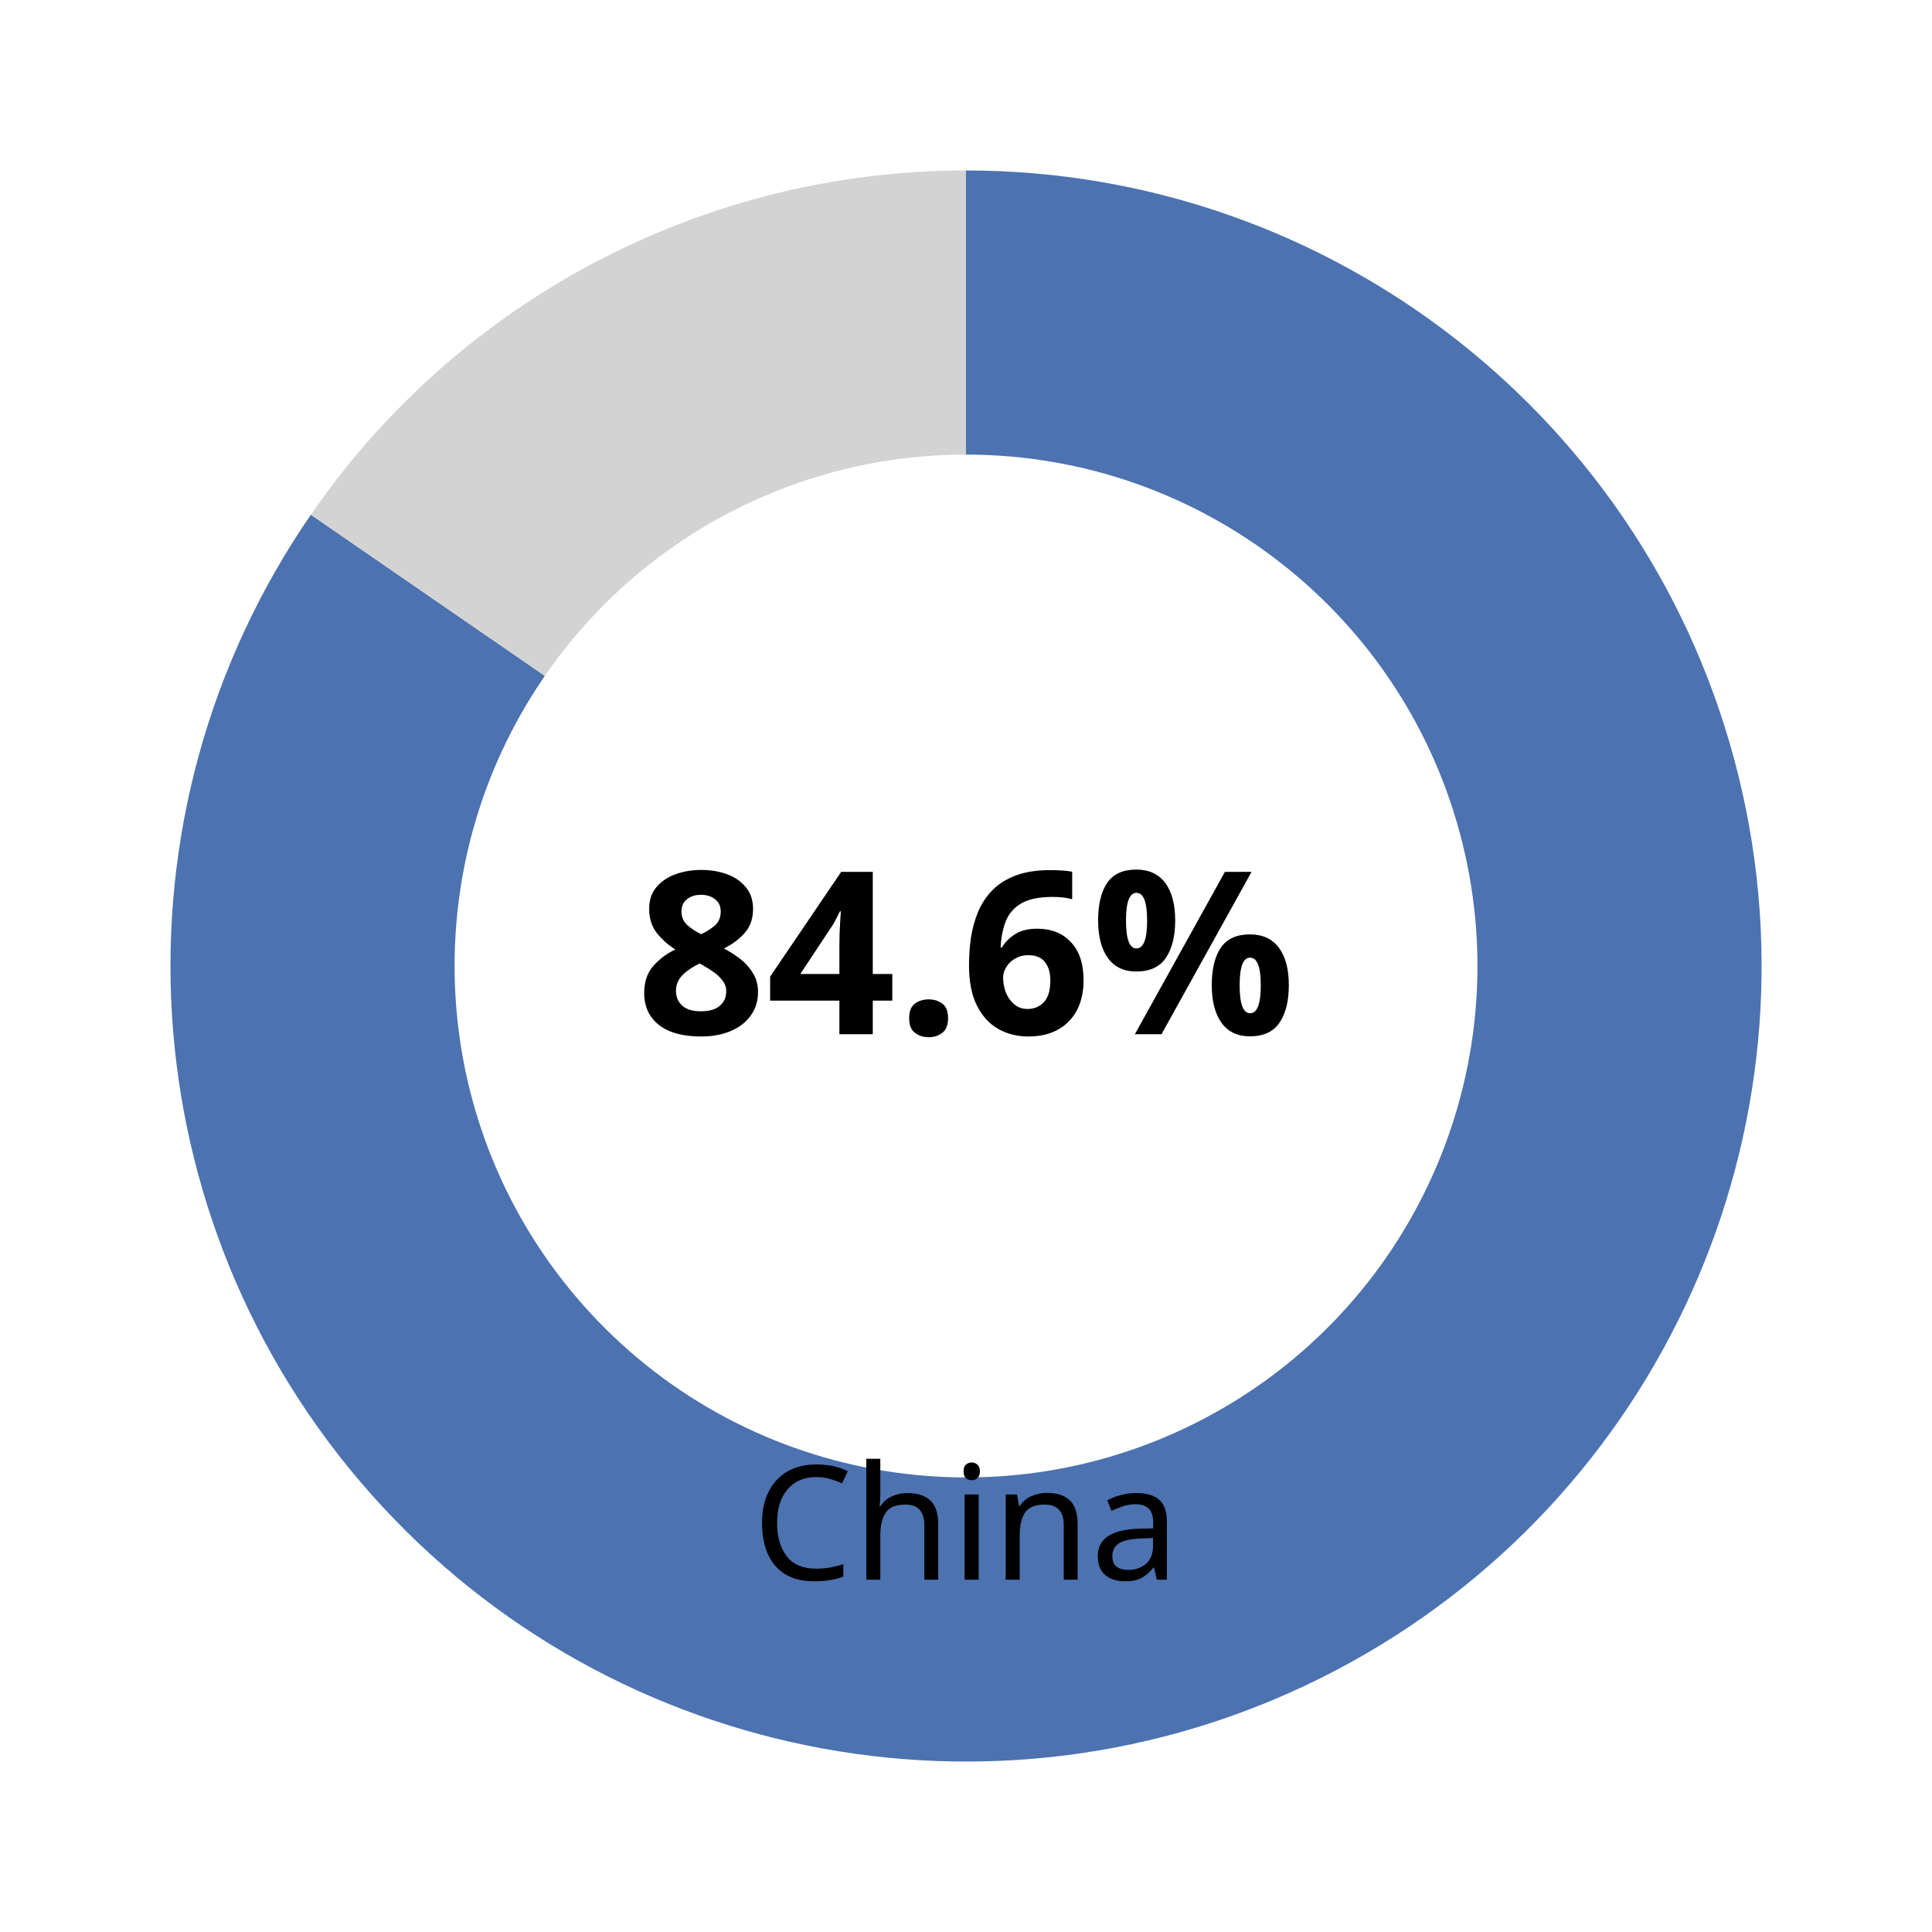
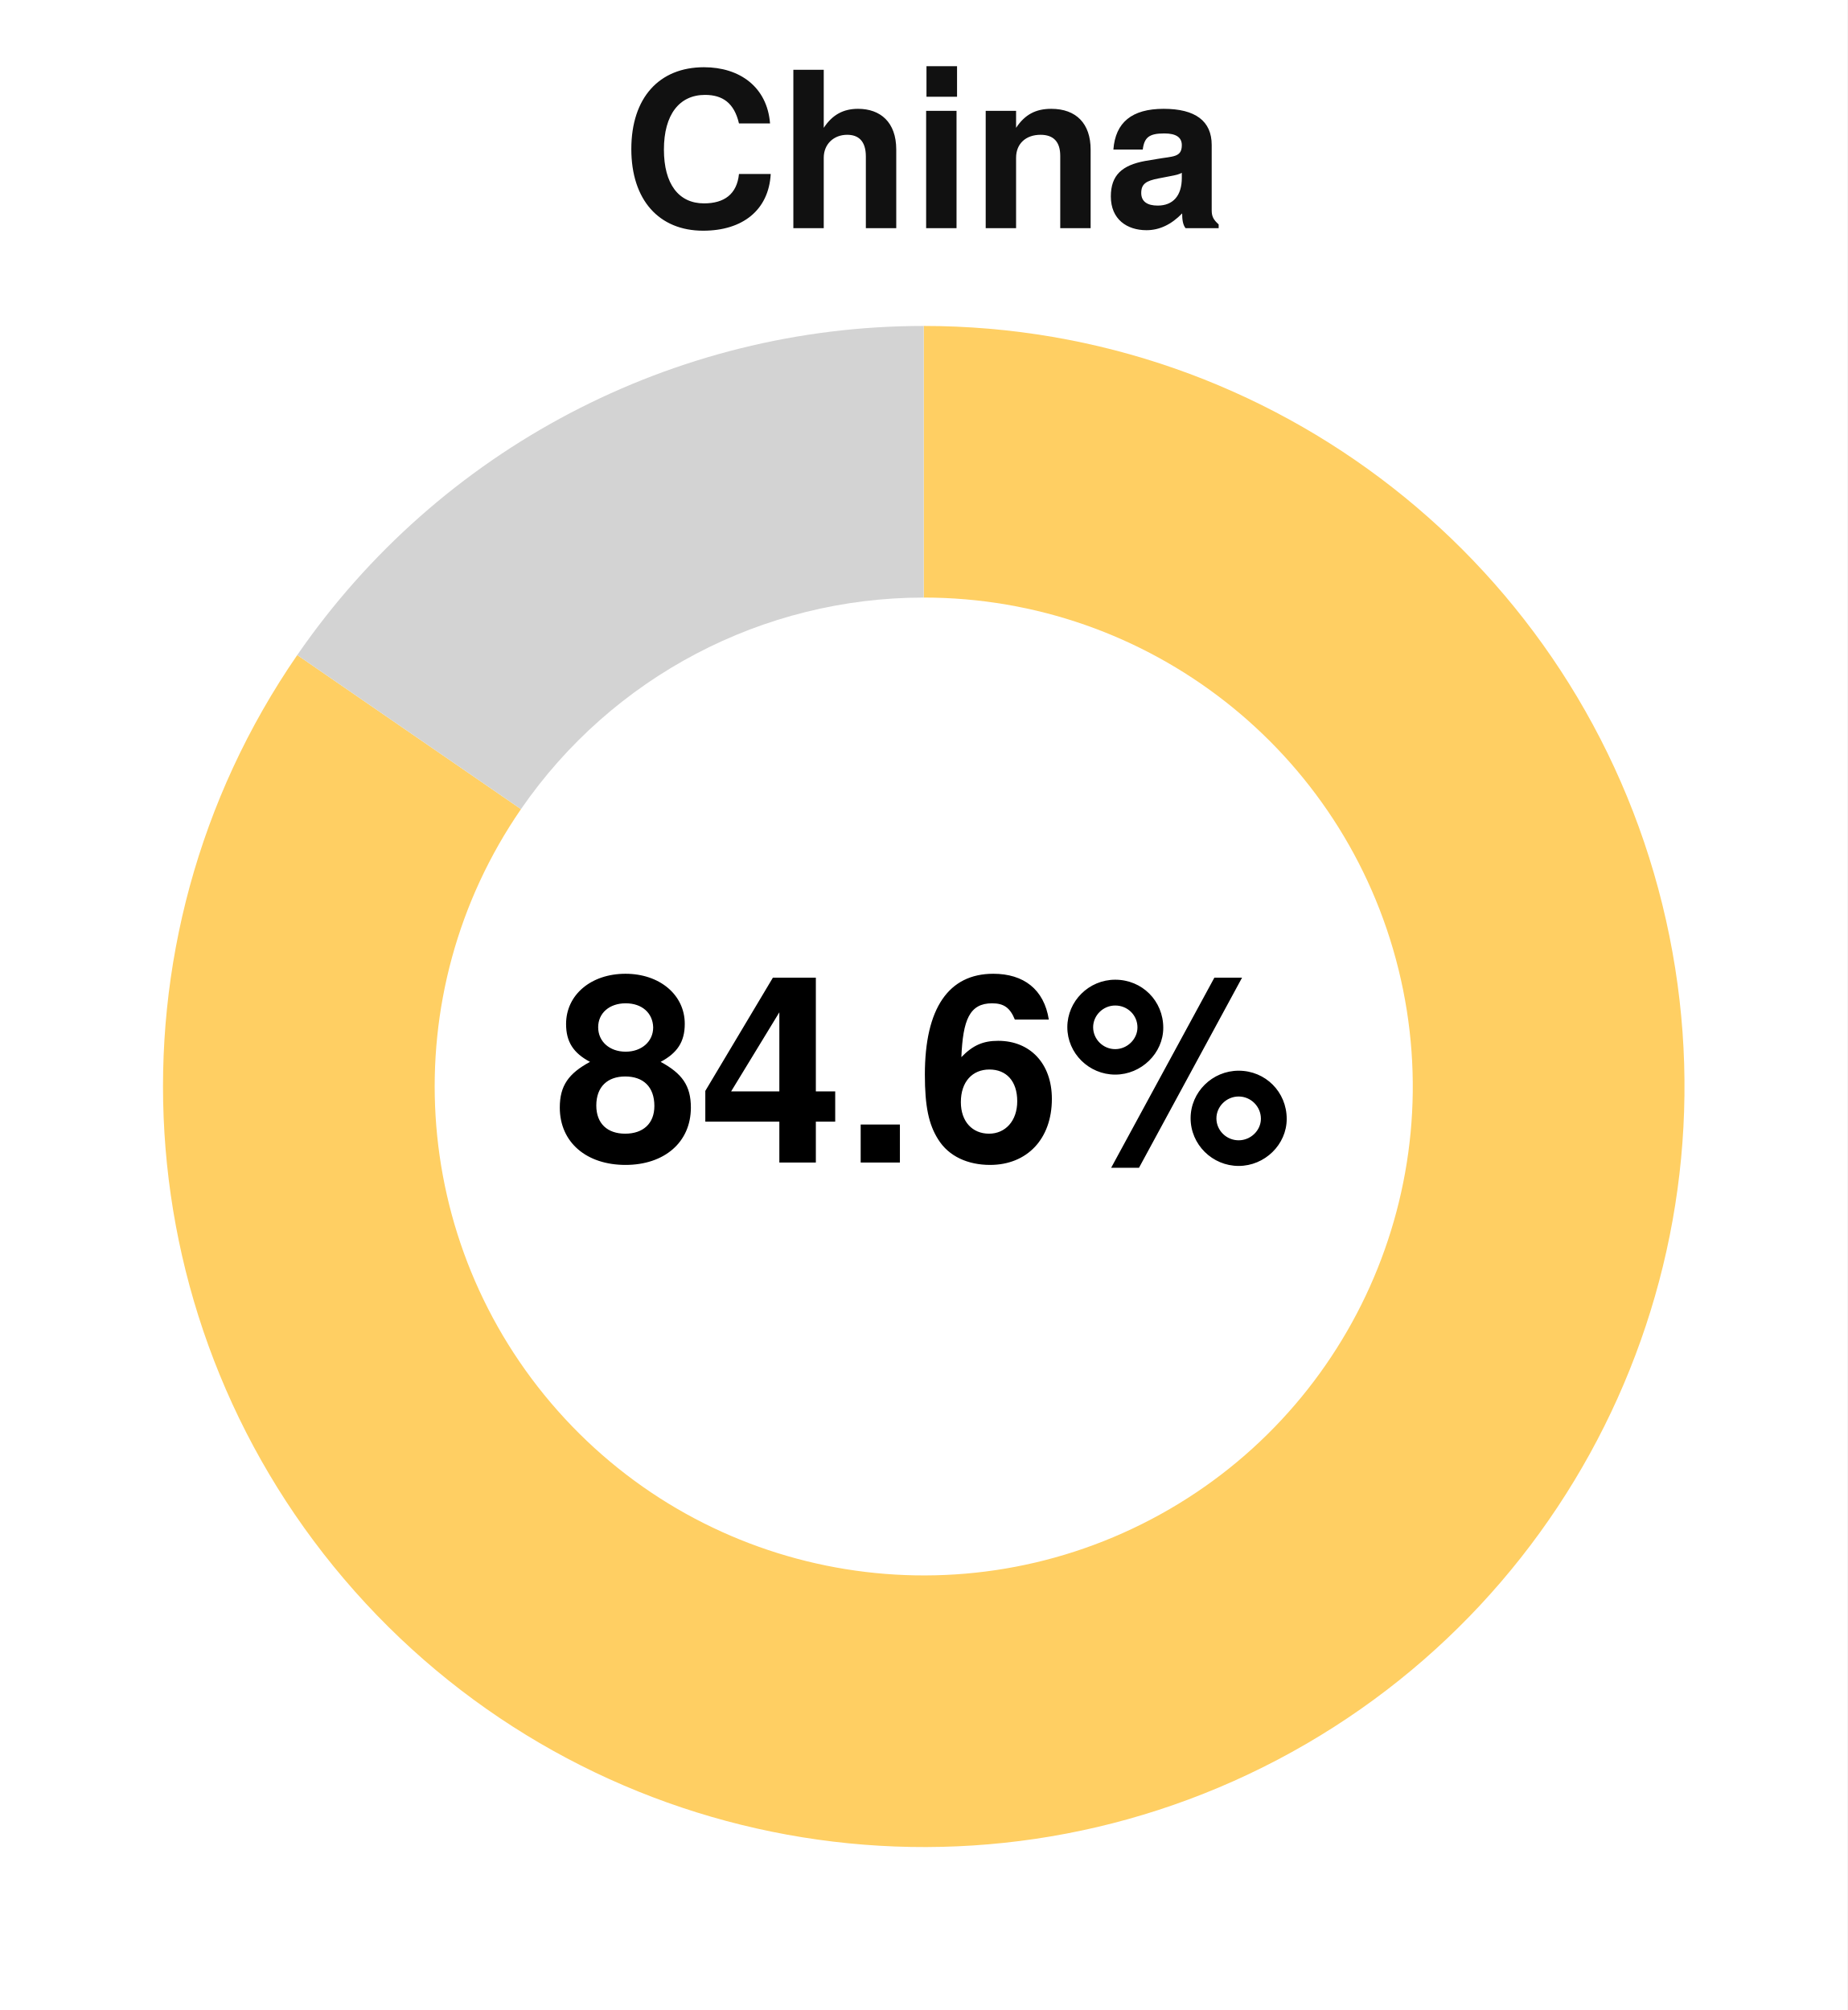
- <svg xmlns="http://www.w3.org/2000/svg" version="1.1" class="marks" width="170" height="170" viewBox="0 0 170 170">
-   <rect width="170" height="170" fill="white" />
-   <g fill="none" stroke-miterlimit="10" transform="translate(5,5)">
+ <svg xmlns="http://www.w3.org/2000/svg" version="1.1" class="marks" width="170" height="185" viewBox="0 0 170 185">
+   <rect width="170" height="185" fill="white" />
+   <g fill="none" stroke-miterlimit="10" transform="translate(5,20)">
    <g class="mark-group role-frame root" role="graphics-object" aria-roledescription="group mark container">
      <g transform="translate(0,0)">
        <path class="background" aria-hidden="true" d="M0,0h160v160h-160Z" />
        <g>
          <g class="mark-arc role-mark layer_0_marks" role="graphics-object" aria-roledescription="arc mark container">
-             <path aria-label="value: 84.6; color: #4C72B0" role="graphics-symbol" aria-roledescription="arc mark" transform="translate(80,80)" d="M-57.647,-39.709A70,70,0,1,0,0,-70L0,-45A45,45,0,1,1,-37.059,-25.527Z" fill="#4C72B0" />
+             <path aria-label="value: 84.6; color: #FFCF63" role="graphics-symbol" aria-roledescription="arc mark" transform="translate(80,80)" d="M-57.647,-39.709A70,70,0,1,0,0,-70L0,-45A45,45,0,1,1,-37.059,-25.527Z" fill="#FFCF63" />
            <path aria-label="value: 15.4; color: lightgray" role="graphics-symbol" aria-roledescription="arc mark" transform="translate(80,80)" d="M0,-70A70,70,0,0,0,-57.647,-39.709L-37.059,-25.527A45,45,0,0,1,0,-45Z" fill="lightgray" />
          </g>
          <g class="mark-text role-mark layer_1_marks" role="graphics-object" aria-roledescription="text mark container">
-             <text aria-label="label: 84.6%" role="graphics-symbol" aria-roledescription="text mark" text-anchor="middle" transform="translate(80,86)" font-family="sans-serif" font-size="20px" font-weight="bold" fill="black">84.6%</text>
+             <text aria-label="label: 84.6%" role="graphics-symbol" aria-roledescription="text mark" text-anchor="middle" transform="translate(80,87)" font-family="Helvetica Neue" font-size="24px" font-weight="bold" fill="black">84.6%</text>
          </g>
          <g class="mark-text role-mark layer_2_marks" role="graphics-object" aria-roledescription="text mark container">
-             <text aria-label="label: China" role="graphics-symbol" aria-roledescription="text mark" text-anchor="middle" transform="translate(80,134)" font-family="sans-serif" font-size="14px" fill="black">China</text>
+             <text aria-label="label: China" role="graphics-symbol" aria-roledescription="text mark" text-anchor="middle" transform="translate(80,1)" font-family="Helvetica Neue" font-size="20px" font-weight="600" fill="#111">China</text>
          </g>
        </g>
        <path class="foreground" aria-hidden="true" d="" display="none" />
      </g>
    </g>
  </g>
</svg>
